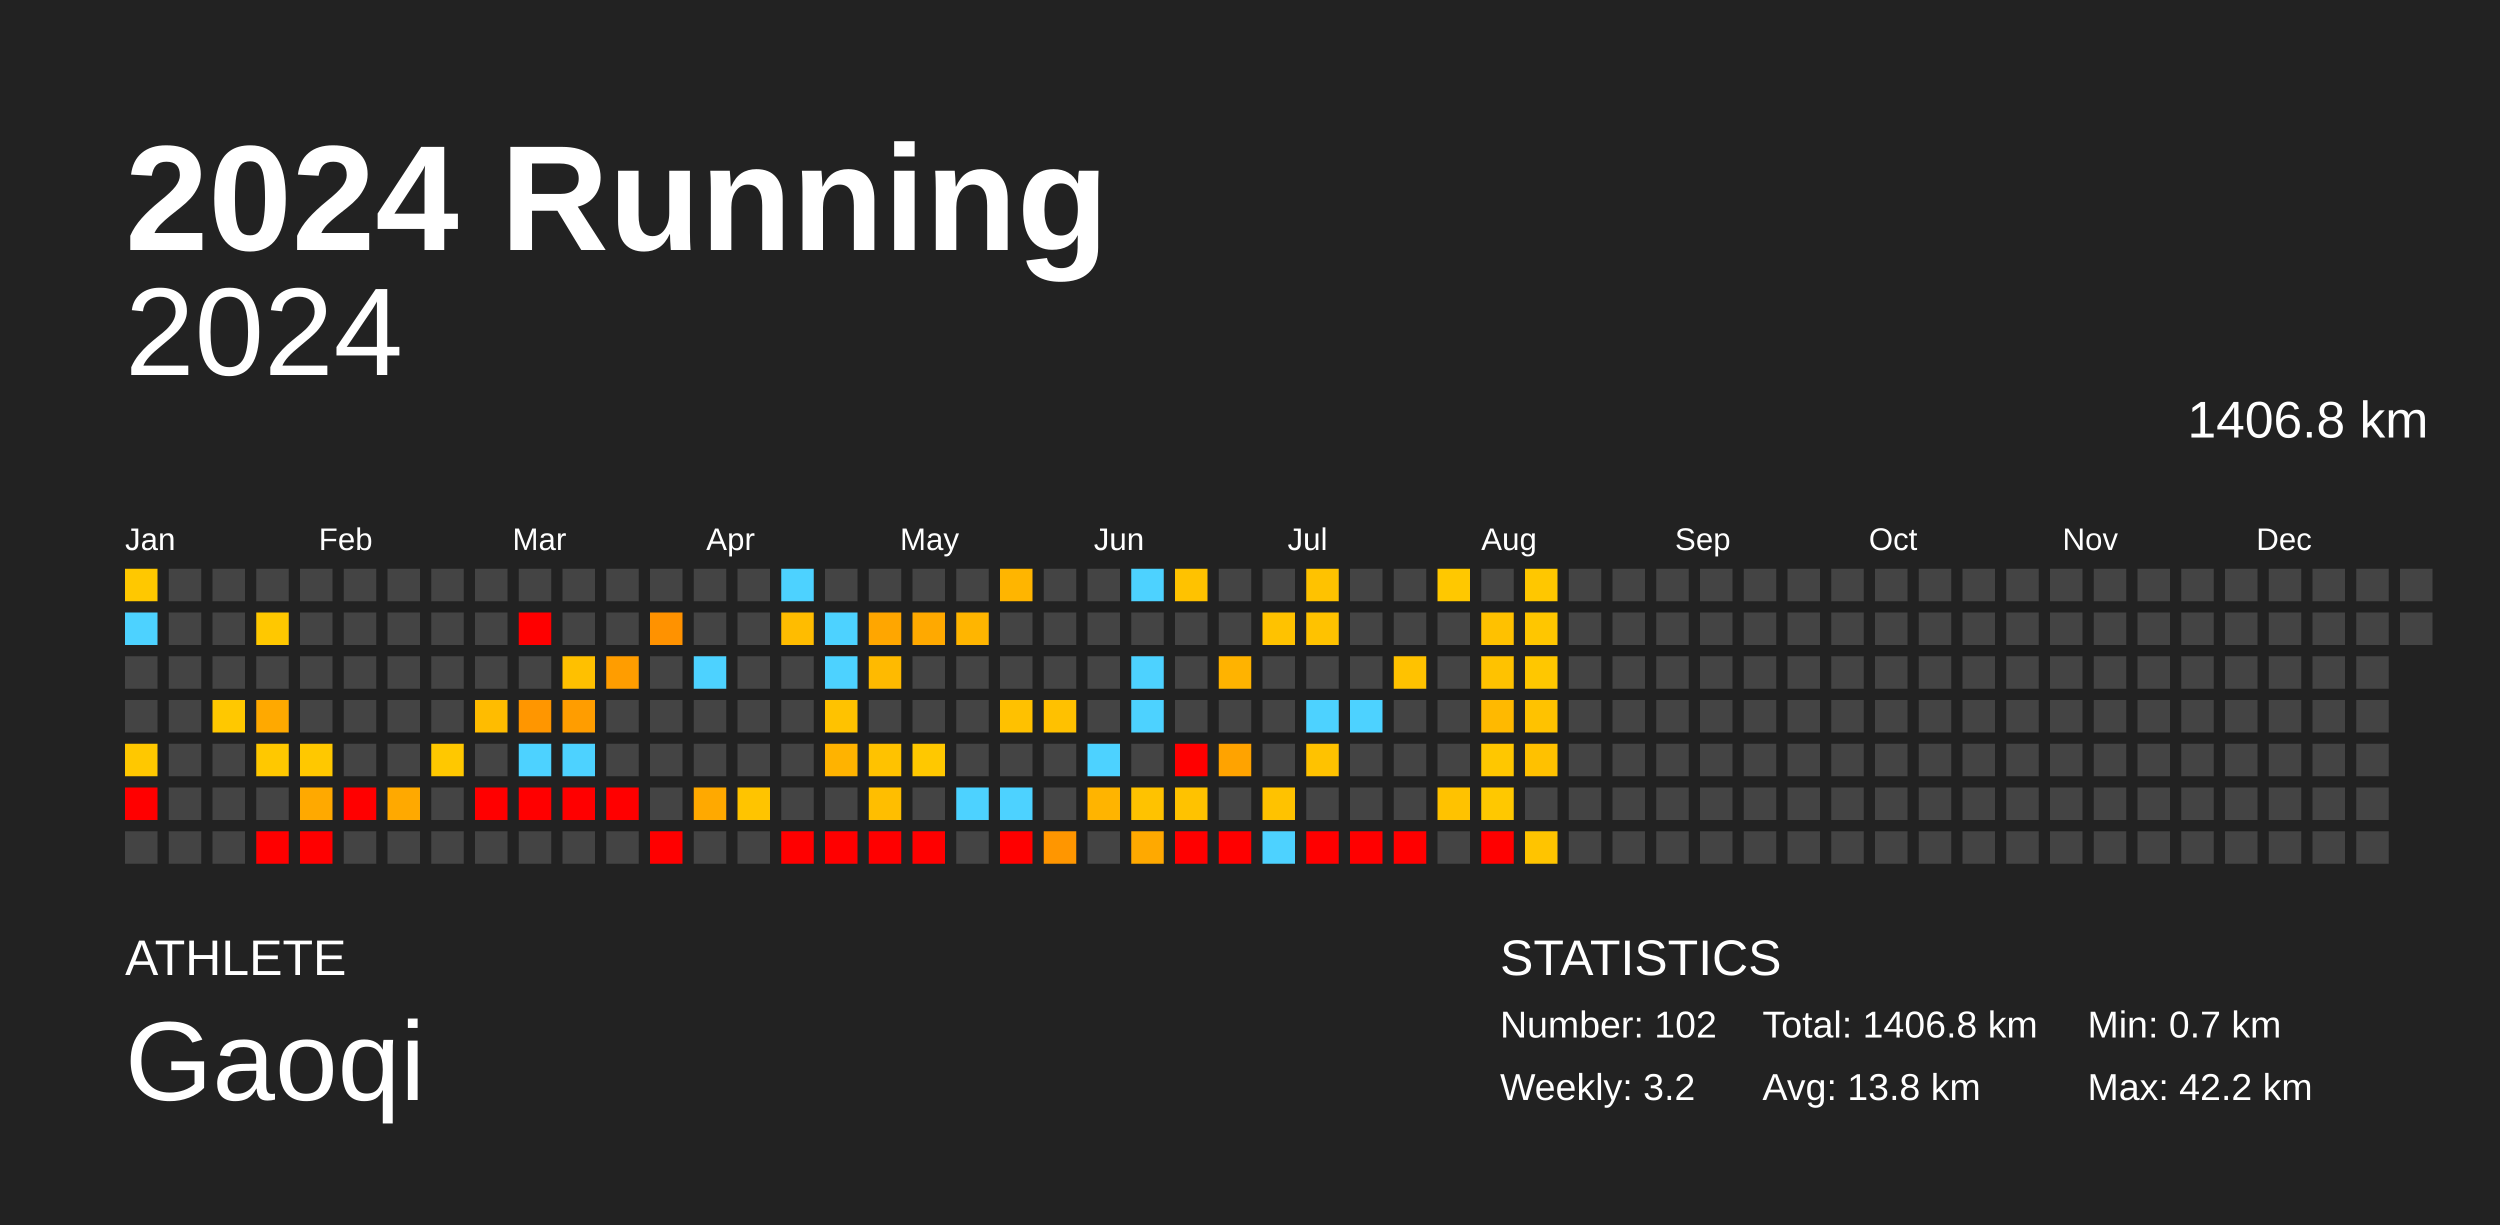
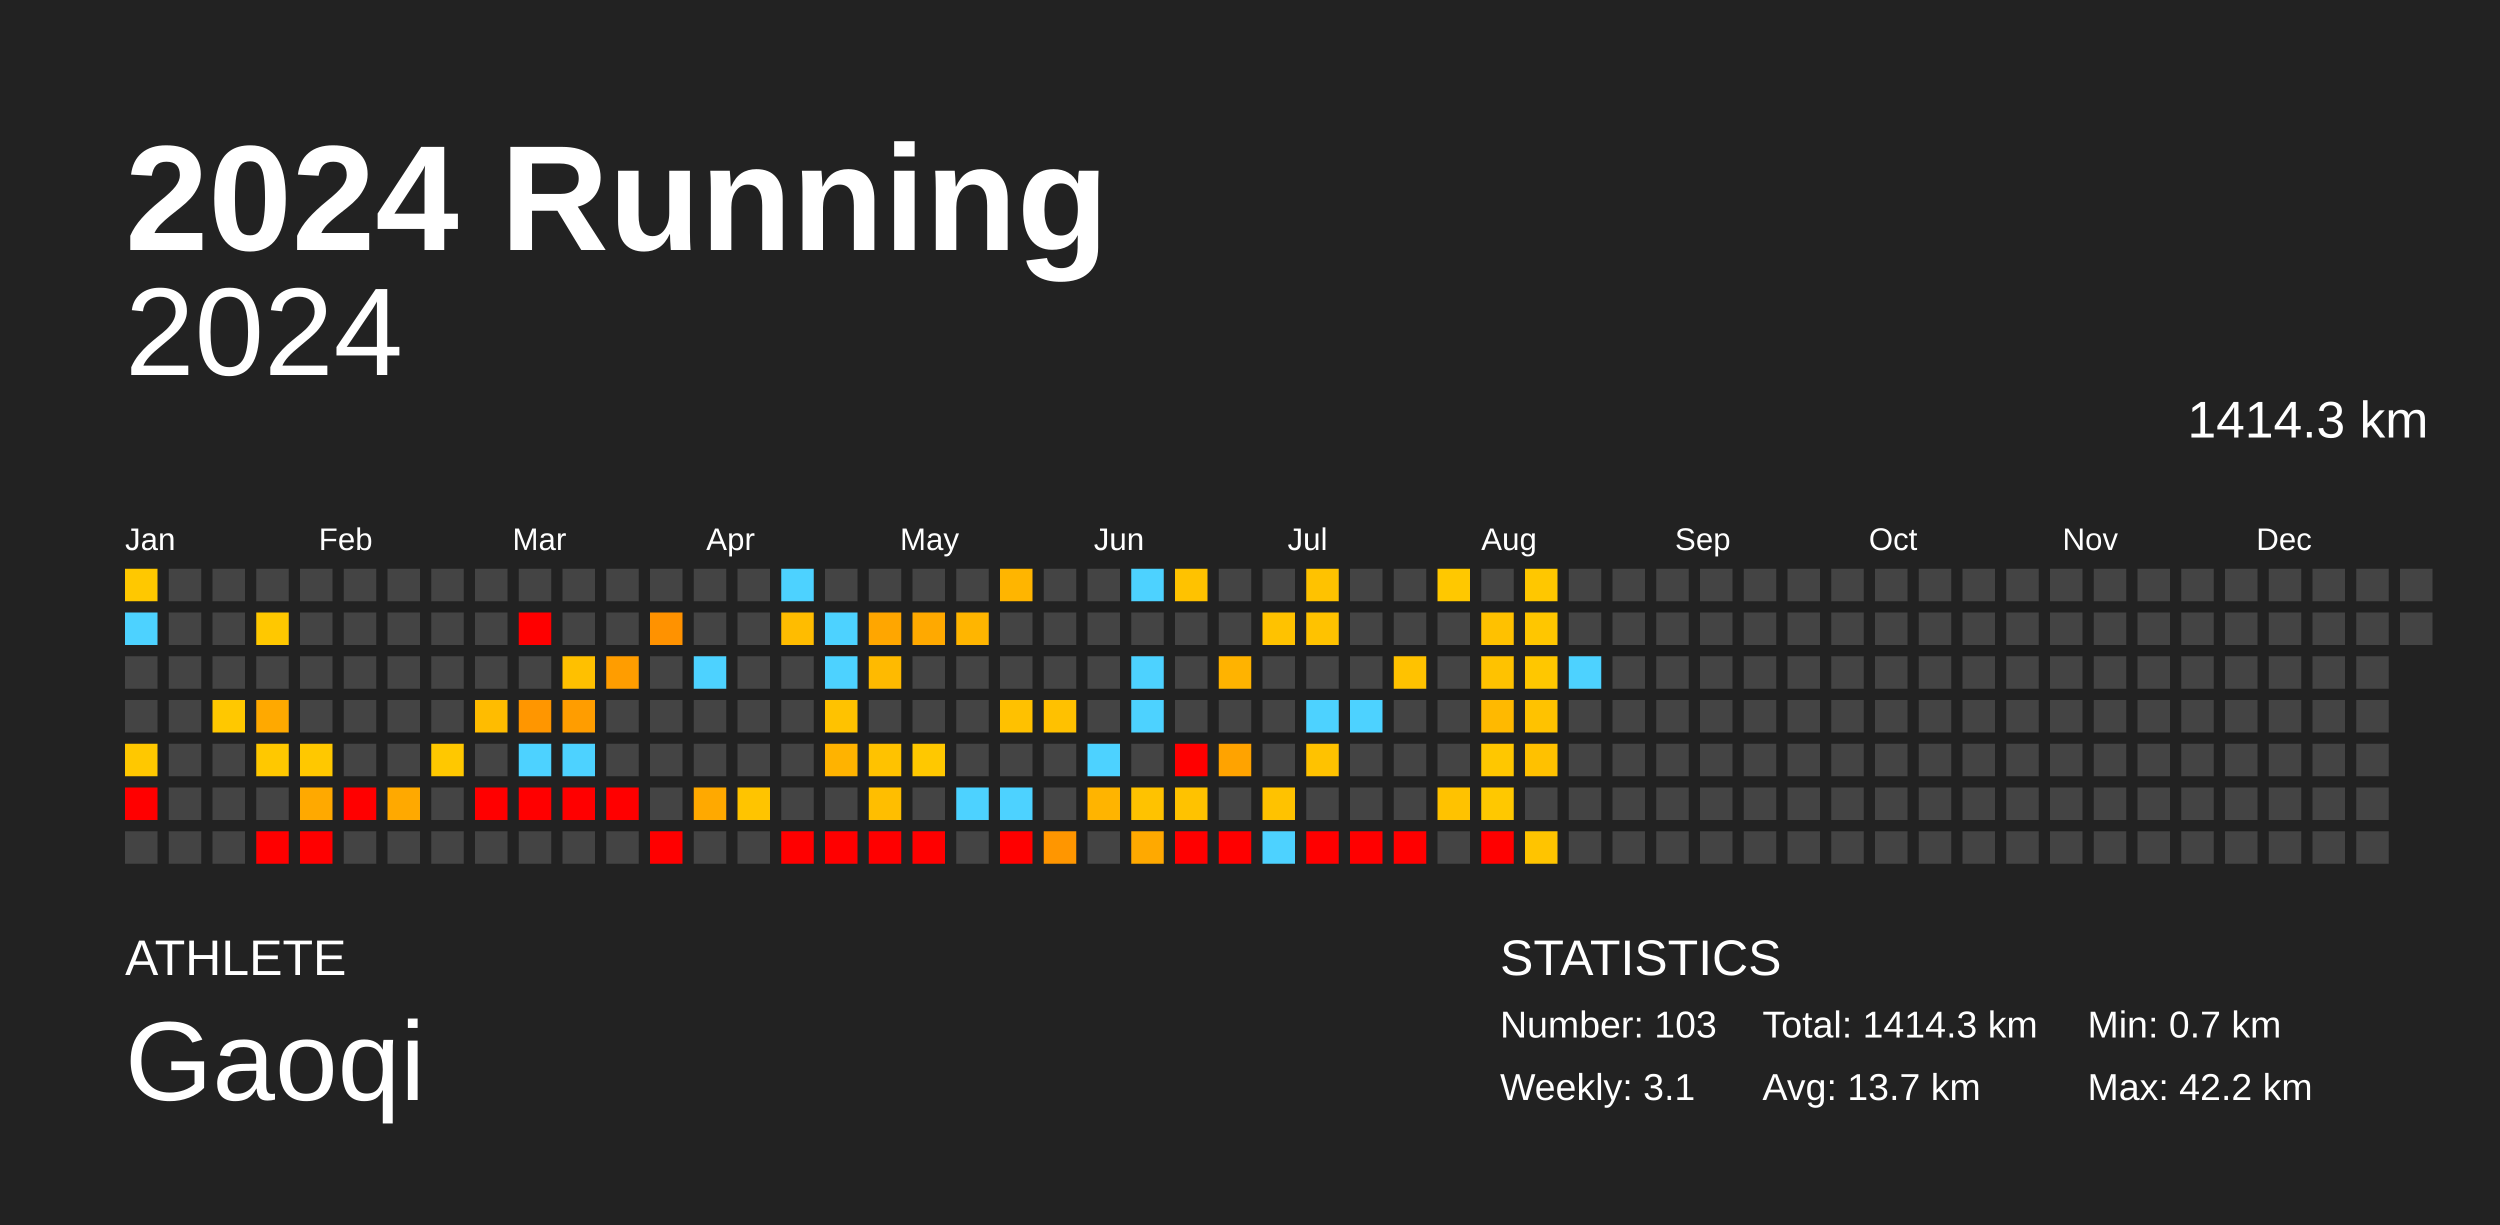
<svg xmlns="http://www.w3.org/2000/svg" baseProfile="full" height="98mm" version="1.1" viewBox="0,0,200,98" width="200mm">
  <defs />
  <rect fill="#222222" height="98" width="200" x="0" y="0" />
  <text fill="#FFFFFF" style="font-size:12px; font-family:Arial; font-weight:bold;" x="10" y="20">2024 Running</text>
  <text fill="#FFFFFF" style="font-size:4px; font-family:Arial" x="10" y="78">ATHLETE</text>
  <text fill="#FFFFFF" style="font-size:9px; font-family:Arial" x="10" y="88">Gaoqi</text>
  <text fill="#FFFFFF" style="font-size:4px; font-family:Arial" x="120" y="78">STATISTICS</text>
-   <text fill="#FFFFFF" style="font-size:3px; font-family:Arial" x="120" y="83">Number: 102</text>
-   <text fill="#FFFFFF" style="font-size:3px; font-family:Arial" x="120" y="88">Weekly: 3.2</text>
-   <text fill="#FFFFFF" style="font-size:3px; font-family:Arial" x="141" y="83">Total: 1406.8 km</text>
-   <text fill="#FFFFFF" style="font-size:3px; font-family:Arial" x="141" y="88">Avg: 13.8 km</text>
+   <text fill="#FFFFFF" style="font-size:3px; font-family:Arial" x="120" y="83">Number: 103</text>
+   <text fill="#FFFFFF" style="font-size:3px; font-family:Arial" x="120" y="88">Weekly: 3.1</text>
+   <text fill="#FFFFFF" style="font-size:3px; font-family:Arial" x="141" y="83">Total: 1414.3 km</text>
+   <text fill="#FFFFFF" style="font-size:3px; font-family:Arial" x="141" y="88">Avg: 13.7 km</text>
  <text fill="#FFFFFF" style="font-size:3px; font-family:Arial" x="167" y="83">Min: 0.7 km</text>
  <text fill="#FFFFFF" style="font-size:3px; font-family:Arial" x="167" y="88">Max: 42.2 km</text>
  <text alignment-baseline="hanging" fill="#FFFFFF" style="font-size:10.0px; font-family:Arial;" x="10" y="30">2024</text>
-   <text alignment-baseline="hanging" fill="#FFFFFF" style="font-size:4.125px; font-family:Arial;" x="175" y="35">1406.8 km</text>
+   <text alignment-baseline="hanging" fill="#FFFFFF" style="font-size:4.125px; font-family:Arial;" x="175" y="35">1414.3 km</text>
  <text fill="#FFFFFF" style="font-size:2.5px; font-family:Arial" x="10.0" y="44">Jan</text>
  <text fill="#FFFFFF" style="font-size:2.5px; font-family:Arial" x="25.5" y="44">Feb</text>
  <text fill="#FFFFFF" style="font-size:2.5px; font-family:Arial" x="41.0" y="44">Mar</text>
  <text fill="#FFFFFF" style="font-size:2.5px; font-family:Arial" x="56.5" y="44">Apr</text>
  <text fill="#FFFFFF" style="font-size:2.5px; font-family:Arial" x="72.0" y="44">May</text>
  <text fill="#FFFFFF" style="font-size:2.5px; font-family:Arial" x="87.5" y="44">Jun</text>
  <text fill="#FFFFFF" style="font-size:2.5px; font-family:Arial" x="103.0" y="44">Jul</text>
  <text fill="#FFFFFF" style="font-size:2.5px; font-family:Arial" x="118.5" y="44">Aug</text>
  <text fill="#FFFFFF" style="font-size:2.5px; font-family:Arial" x="134.0" y="44">Sep</text>
  <text fill="#FFFFFF" style="font-size:2.5px; font-family:Arial" x="149.5" y="44">Oct</text>
  <text fill="#FFFFFF" style="font-size:2.5px; font-family:Arial" x="165.0" y="44">Nov</text>
  <text fill="#FFFFFF" style="font-size:2.5px; font-family:Arial" x="180.5" y="44">Dec</text>
  <rect fill="#ffc800" height="2.6" width="2.6" x="10.0" y="45.5" />
  <rect fill="#4dd2ff" height="2.6" width="2.6" x="10.0" y="49.0" />
  <rect fill="#444444" height="2.6" width="2.6" x="10.0" y="52.5" />
  <rect fill="#444444" height="2.6" width="2.6" x="10.0" y="56.0" />
  <rect fill="#ffc800" height="2.6" width="2.6" x="10.0" y="59.5" />
  <rect fill="red" height="2.6" width="2.6" x="10.0" y="63.0" />
  <rect fill="#444444" height="2.6" width="2.6" x="10.0" y="66.5" />
  <rect fill="#444444" height="2.6" width="2.6" x="13.5" y="45.5" />
  <rect fill="#444444" height="2.6" width="2.6" x="13.5" y="49.0" />
  <rect fill="#444444" height="2.6" width="2.6" x="13.5" y="52.5" />
  <rect fill="#444444" height="2.6" width="2.6" x="13.5" y="56.0" />
  <rect fill="#444444" height="2.6" width="2.6" x="13.5" y="59.5" />
  <rect fill="#444444" height="2.6" width="2.6" x="13.5" y="63.0" />
  <rect fill="#444444" height="2.6" width="2.6" x="13.5" y="66.5" />
  <rect fill="#444444" height="2.6" width="2.6" x="17.0" y="45.5" />
  <rect fill="#444444" height="2.6" width="2.6" x="17.0" y="49.0" />
  <rect fill="#444444" height="2.6" width="2.6" x="17.0" y="52.5" />
  <rect fill="#ffc800" height="2.6" width="2.6" x="17.0" y="56.0" />
  <rect fill="#444444" height="2.6" width="2.6" x="17.0" y="59.5" />
  <rect fill="#444444" height="2.6" width="2.6" x="17.0" y="63.0" />
  <rect fill="#444444" height="2.6" width="2.6" x="17.0" y="66.5" />
  <rect fill="#444444" height="2.6" width="2.6" x="20.5" y="45.5" />
  <rect fill="#ffc800" height="2.6" width="2.6" x="20.5" y="49.0" />
  <rect fill="#444444" height="2.6" width="2.6" x="20.5" y="52.5" />
  <rect fill="#ffa900" height="2.6" width="2.6" x="20.5" y="56.0" />
  <rect fill="#ffc800" height="2.6" width="2.6" x="20.5" y="59.5" />
  <rect fill="#444444" height="2.6" width="2.6" x="20.5" y="63.0" />
  <rect fill="red" height="2.6" width="2.6" x="20.5" y="66.5" />
  <rect fill="#444444" height="2.6" width="2.6" x="24.0" y="45.5" />
  <rect fill="#444444" height="2.6" width="2.6" x="24.0" y="49.0" />
  <rect fill="#444444" height="2.6" width="2.6" x="24.0" y="52.5" />
  <rect fill="#444444" height="2.6" width="2.6" x="24.0" y="56.0" />
  <rect fill="#ffc800" height="2.6" width="2.6" x="24.0" y="59.5" />
  <rect fill="#ffa900" height="2.6" width="2.6" x="24.0" y="63.0" />
  <rect fill="red" height="2.6" width="2.6" x="24.0" y="66.5" />
  <rect fill="#444444" height="2.6" width="2.6" x="27.5" y="45.5" />
  <rect fill="#444444" height="2.6" width="2.6" x="27.5" y="49.0" />
  <rect fill="#444444" height="2.6" width="2.6" x="27.5" y="52.5" />
  <rect fill="#444444" height="2.6" width="2.6" x="27.5" y="56.0" />
  <rect fill="#444444" height="2.6" width="2.6" x="27.5" y="59.5" />
  <rect fill="red" height="2.6" width="2.6" x="27.5" y="63.0" />
  <rect fill="#444444" height="2.6" width="2.6" x="27.5" y="66.5" />
  <rect fill="#444444" height="2.6" width="2.6" x="31.0" y="45.5" />
  <rect fill="#444444" height="2.6" width="2.6" x="31.0" y="49.0" />
  <rect fill="#444444" height="2.6" width="2.6" x="31.0" y="52.5" />
  <rect fill="#444444" height="2.6" width="2.6" x="31.0" y="56.0" />
  <rect fill="#444444" height="2.6" width="2.6" x="31.0" y="59.5" />
  <rect fill="#ffa900" height="2.6" width="2.6" x="31.0" y="63.0" />
  <rect fill="#444444" height="2.6" width="2.6" x="31.0" y="66.5" />
  <rect fill="#444444" height="2.6" width="2.6" x="34.5" y="45.5" />
  <rect fill="#444444" height="2.6" width="2.6" x="34.5" y="49.0" />
  <rect fill="#444444" height="2.6" width="2.6" x="34.5" y="52.5" />
  <rect fill="#444444" height="2.6" width="2.6" x="34.5" y="56.0" />
  <rect fill="#ffc800" height="2.6" width="2.6" x="34.5" y="59.5" />
  <rect fill="#444444" height="2.6" width="2.6" x="34.5" y="63.0" />
  <rect fill="#444444" height="2.6" width="2.6" x="34.5" y="66.5" />
  <rect fill="#444444" height="2.6" width="2.6" x="38.0" y="45.5" />
  <rect fill="#444444" height="2.6" width="2.6" x="38.0" y="49.0" />
  <rect fill="#444444" height="2.6" width="2.6" x="38.0" y="52.5" />
  <rect fill="#ffbc00" height="2.6" width="2.6" x="38.0" y="56.0" />
  <rect fill="#444444" height="2.6" width="2.6" x="38.0" y="59.5" />
  <rect fill="red" height="2.6" width="2.6" x="38.0" y="63.0" />
  <rect fill="#444444" height="2.6" width="2.6" x="38.0" y="66.5" />
  <rect fill="#444444" height="2.6" width="2.6" x="41.5" y="45.5" />
  <rect fill="red" height="2.6" width="2.6" x="41.5" y="49.0" />
  <rect fill="#444444" height="2.6" width="2.6" x="41.5" y="52.5" />
  <rect fill="#ff9600" height="2.6" width="2.6" x="41.5" y="56.0" />
  <rect fill="#4dd2ff" height="2.6" width="2.6" x="41.5" y="59.5" />
  <rect fill="red" height="2.6" width="2.6" x="41.5" y="63.0" />
  <rect fill="#444444" height="2.6" width="2.6" x="41.5" y="66.5" />
  <rect fill="#444444" height="2.6" width="2.6" x="45.0" y="45.5" />
  <rect fill="#444444" height="2.6" width="2.6" x="45.0" y="49.0" />
  <rect fill="#ffc000" height="2.6" width="2.6" x="45.0" y="52.5" />
  <rect fill="#ff9d00" height="2.6" width="2.6" x="45.0" y="56.0" />
  <rect fill="#4dd2ff" height="2.6" width="2.6" x="45.0" y="59.5" />
  <rect fill="red" height="2.6" width="2.6" x="45.0" y="63.0" />
  <rect fill="#444444" height="2.6" width="2.6" x="45.0" y="66.5" />
  <rect fill="#444444" height="2.6" width="2.6" x="48.5" y="45.5" />
  <rect fill="#444444" height="2.6" width="2.6" x="48.5" y="49.0" />
  <rect fill="#ff9d00" height="2.6" width="2.6" x="48.5" y="52.5" />
  <rect fill="#444444" height="2.6" width="2.6" x="48.5" y="56.0" />
  <rect fill="#444444" height="2.6" width="2.6" x="48.5" y="59.5" />
  <rect fill="red" height="2.6" width="2.6" x="48.5" y="63.0" />
  <rect fill="#444444" height="2.6" width="2.6" x="48.5" y="66.5" />
  <rect fill="#444444" height="2.6" width="2.6" x="52.0" y="45.5" />
  <rect fill="#ff9200" height="2.6" width="2.6" x="52.0" y="49.0" />
  <rect fill="#444444" height="2.6" width="2.6" x="52.0" y="52.5" />
  <rect fill="#444444" height="2.6" width="2.6" x="52.0" y="56.0" />
  <rect fill="#444444" height="2.6" width="2.6" x="52.0" y="59.5" />
  <rect fill="#444444" height="2.6" width="2.6" x="52.0" y="63.0" />
  <rect fill="red" height="2.6" width="2.6" x="52.0" y="66.5" />
  <rect fill="#444444" height="2.6" width="2.6" x="55.5" y="45.5" />
  <rect fill="#444444" height="2.6" width="2.6" x="55.5" y="49.0" />
  <rect fill="#4dd2ff" height="2.6" width="2.6" x="55.5" y="52.5" />
  <rect fill="#444444" height="2.6" width="2.6" x="55.5" y="56.0" />
  <rect fill="#444444" height="2.6" width="2.6" x="55.5" y="59.5" />
  <rect fill="#ffa900" height="2.6" width="2.6" x="55.5" y="63.0" />
  <rect fill="#444444" height="2.6" width="2.6" x="55.5" y="66.5" />
  <rect fill="#444444" height="2.6" width="2.6" x="59.0" y="45.5" />
  <rect fill="#444444" height="2.6" width="2.6" x="59.0" y="49.0" />
  <rect fill="#444444" height="2.6" width="2.6" x="59.0" y="52.5" />
  <rect fill="#444444" height="2.6" width="2.6" x="59.0" y="56.0" />
  <rect fill="#444444" height="2.6" width="2.6" x="59.0" y="59.5" />
  <rect fill="#ffc400" height="2.6" width="2.6" x="59.0" y="63.0" />
  <rect fill="#444444" height="2.6" width="2.6" x="59.0" y="66.5" />
  <rect fill="#4dd2ff" height="2.6" width="2.6" x="62.5" y="45.5" />
  <rect fill="#ffbc00" height="2.6" width="2.6" x="62.5" y="49.0" />
  <rect fill="#444444" height="2.6" width="2.6" x="62.5" y="52.5" />
  <rect fill="#444444" height="2.6" width="2.6" x="62.5" y="56.0" />
  <rect fill="#444444" height="2.6" width="2.6" x="62.5" y="59.5" />
  <rect fill="#444444" height="2.6" width="2.6" x="62.5" y="63.0" />
  <rect fill="red" height="2.6" width="2.6" x="62.5" y="66.5" />
  <rect fill="#444444" height="2.6" width="2.6" x="66.0" y="45.5" />
  <rect fill="#4dd2ff" height="2.6" width="2.6" x="66.0" y="49.0" />
  <rect fill="#4dd2ff" height="2.6" width="2.6" x="66.0" y="52.5" />
  <rect fill="#ffc200" height="2.6" width="2.6" x="66.0" y="56.0" />
  <rect fill="#ffb300" height="2.6" width="2.6" x="66.0" y="59.5" />
  <rect fill="#444444" height="2.6" width="2.6" x="66.0" y="63.0" />
  <rect fill="red" height="2.6" width="2.6" x="66.0" y="66.5" />
  <rect fill="#444444" height="2.6" width="2.6" x="69.5" y="45.5" />
  <rect fill="#ffa600" height="2.6" width="2.6" x="69.5" y="49.0" />
  <rect fill="#ffba00" height="2.6" width="2.6" x="69.5" y="52.5" />
  <rect fill="#444444" height="2.6" width="2.6" x="69.5" y="56.0" />
  <rect fill="#ffc200" height="2.6" width="2.6" x="69.5" y="59.5" />
  <rect fill="#ffbe00" height="2.6" width="2.6" x="69.5" y="63.0" />
  <rect fill="red" height="2.6" width="2.6" x="69.5" y="66.5" />
  <rect fill="#444444" height="2.6" width="2.6" x="73.0" y="45.5" />
  <rect fill="#ffa900" height="2.6" width="2.6" x="73.0" y="49.0" />
  <rect fill="#444444" height="2.6" width="2.6" x="73.0" y="52.5" />
  <rect fill="#444444" height="2.6" width="2.6" x="73.0" y="56.0" />
  <rect fill="#ffc800" height="2.6" width="2.6" x="73.0" y="59.5" />
  <rect fill="#444444" height="2.6" width="2.6" x="73.0" y="63.0" />
  <rect fill="red" height="2.6" width="2.6" x="73.0" y="66.5" />
  <rect fill="#444444" height="2.6" width="2.6" x="76.5" y="45.5" />
  <rect fill="#ffb500" height="2.6" width="2.6" x="76.5" y="49.0" />
  <rect fill="#444444" height="2.6" width="2.6" x="76.5" y="52.5" />
  <rect fill="#444444" height="2.6" width="2.6" x="76.5" y="56.0" />
  <rect fill="#444444" height="2.6" width="2.6" x="76.5" y="59.5" />
  <rect fill="#4dd2ff" height="2.6" width="2.6" x="76.5" y="63.0" />
  <rect fill="#444444" height="2.6" width="2.6" x="76.5" y="66.5" />
  <rect fill="#ffb500" height="2.6" width="2.6" x="80.0" y="45.5" />
  <rect fill="#444444" height="2.6" width="2.6" x="80.0" y="49.0" />
  <rect fill="#444444" height="2.6" width="2.6" x="80.0" y="52.5" />
  <rect fill="#ffc100" height="2.6" width="2.6" x="80.0" y="56.0" />
  <rect fill="#444444" height="2.6" width="2.6" x="80.0" y="59.5" />
  <rect fill="#4dd2ff" height="2.6" width="2.6" x="80.0" y="63.0" />
  <rect fill="red" height="2.6" width="2.6" x="80.0" y="66.5" />
  <rect fill="#444444" height="2.6" width="2.6" x="83.5" y="45.5" />
  <rect fill="#444444" height="2.6" width="2.6" x="83.5" y="49.0" />
  <rect fill="#444444" height="2.6" width="2.6" x="83.5" y="52.5" />
  <rect fill="#ffc100" height="2.6" width="2.6" x="83.5" y="56.0" />
  <rect fill="#444444" height="2.6" width="2.6" x="83.5" y="59.5" />
  <rect fill="#444444" height="2.6" width="2.6" x="83.5" y="63.0" />
  <rect fill="#ff9600" height="2.6" width="2.6" x="83.5" y="66.5" />
  <rect fill="#444444" height="2.6" width="2.6" x="87.0" y="45.5" />
  <rect fill="#444444" height="2.6" width="2.6" x="87.0" y="49.0" />
  <rect fill="#444444" height="2.6" width="2.6" x="87.0" y="52.5" />
  <rect fill="#444444" height="2.6" width="2.6" x="87.0" y="56.0" />
  <rect fill="#4dd2ff" height="2.6" width="2.6" x="87.0" y="59.5" />
  <rect fill="#ffb400" height="2.6" width="2.6" x="87.0" y="63.0" />
  <rect fill="#444444" height="2.6" width="2.6" x="87.0" y="66.5" />
  <rect fill="#4dd2ff" height="2.6" width="2.6" x="90.5" y="45.5" />
  <rect fill="#444444" height="2.6" width="2.6" x="90.5" y="49.0" />
  <rect fill="#4dd2ff" height="2.6" width="2.6" x="90.5" y="52.5" />
  <rect fill="#4dd2ff" height="2.6" width="2.6" x="90.5" y="56.0" />
  <rect fill="#444444" height="2.6" width="2.6" x="90.5" y="59.5" />
  <rect fill="#ffc200" height="2.6" width="2.6" x="90.5" y="63.0" />
  <rect fill="#ffa900" height="2.6" width="2.6" x="90.5" y="66.5" />
  <rect fill="#ffc200" height="2.6" width="2.6" x="94.0" y="45.5" />
  <rect fill="#444444" height="2.6" width="2.6" x="94.0" y="49.0" />
  <rect fill="#444444" height="2.6" width="2.6" x="94.0" y="52.5" />
  <rect fill="#444444" height="2.6" width="2.6" x="94.0" y="56.0" />
  <rect fill="red" height="2.6" width="2.6" x="94.0" y="59.5" />
  <rect fill="#ffc200" height="2.6" width="2.6" x="94.0" y="63.0" />
  <rect fill="red" height="2.6" width="2.6" x="94.0" y="66.5" />
  <rect fill="#444444" height="2.6" width="2.6" x="97.5" y="45.5" />
  <rect fill="#444444" height="2.6" width="2.6" x="97.5" y="49.0" />
  <rect fill="#ffb300" height="2.6" width="2.6" x="97.5" y="52.5" />
  <rect fill="#444444" height="2.6" width="2.6" x="97.5" y="56.0" />
  <rect fill="#ffa300" height="2.6" width="2.6" x="97.5" y="59.5" />
  <rect fill="#444444" height="2.6" width="2.6" x="97.5" y="63.0" />
  <rect fill="red" height="2.6" width="2.6" x="97.5" y="66.5" />
  <rect fill="#444444" height="2.6" width="2.6" x="101.0" y="45.5" />
  <rect fill="#ffc200" height="2.6" width="2.6" x="101.0" y="49.0" />
  <rect fill="#444444" height="2.6" width="2.6" x="101.0" y="52.5" />
  <rect fill="#444444" height="2.6" width="2.6" x="101.0" y="56.0" />
  <rect fill="#444444" height="2.6" width="2.6" x="101.0" y="59.5" />
  <rect fill="#ffc200" height="2.6" width="2.6" x="101.0" y="63.0" />
  <rect fill="#4dd2ff" height="2.6" width="2.6" x="101.0" y="66.5" />
  <rect fill="#ffc200" height="2.6" width="2.6" x="104.5" y="45.5" />
  <rect fill="#ffc200" height="2.6" width="2.6" x="104.5" y="49.0" />
  <rect fill="#444444" height="2.6" width="2.6" x="104.5" y="52.5" />
  <rect fill="#4dd2ff" height="2.6" width="2.6" x="104.5" y="56.0" />
  <rect fill="#ffc200" height="2.6" width="2.6" x="104.5" y="59.5" />
  <rect fill="#444444" height="2.6" width="2.6" x="104.5" y="63.0" />
  <rect fill="red" height="2.6" width="2.6" x="104.5" y="66.5" />
  <rect fill="#444444" height="2.6" width="2.6" x="108.0" y="45.5" />
  <rect fill="#444444" height="2.6" width="2.6" x="108.0" y="49.0" />
  <rect fill="#444444" height="2.6" width="2.6" x="108.0" y="52.5" />
  <rect fill="#4dd2ff" height="2.6" width="2.6" x="108.0" y="56.0" />
  <rect fill="#444444" height="2.6" width="2.6" x="108.0" y="59.5" />
  <rect fill="#444444" height="2.6" width="2.6" x="108.0" y="63.0" />
  <rect fill="red" height="2.6" width="2.6" x="108.0" y="66.5" />
  <rect fill="#444444" height="2.6" width="2.6" x="111.5" y="45.5" />
  <rect fill="#444444" height="2.6" width="2.6" x="111.5" y="49.0" />
  <rect fill="#ffc200" height="2.6" width="2.6" x="111.5" y="52.5" />
  <rect fill="#444444" height="2.6" width="2.6" x="111.5" y="56.0" />
  <rect fill="#444444" height="2.6" width="2.6" x="111.5" y="59.5" />
  <rect fill="#444444" height="2.6" width="2.6" x="111.5" y="63.0" />
  <rect fill="red" height="2.6" width="2.6" x="111.5" y="66.5" />
  <rect fill="#ffc800" height="2.6" width="2.6" x="115.0" y="45.5" />
  <rect fill="#444444" height="2.6" width="2.6" x="115.0" y="49.0" />
  <rect fill="#444444" height="2.6" width="2.6" x="115.0" y="52.5" />
  <rect fill="#444444" height="2.6" width="2.6" x="115.0" y="56.0" />
  <rect fill="#444444" height="2.6" width="2.6" x="115.0" y="59.5" />
  <rect fill="#ffc200" height="2.6" width="2.6" x="115.0" y="63.0" />
  <rect fill="#444444" height="2.6" width="2.6" x="115.0" y="66.5" />
  <rect fill="#444444" height="2.6" width="2.6" x="118.5" y="45.5" />
  <rect fill="#ffc100" height="2.6" width="2.6" x="118.5" y="49.0" />
  <rect fill="#ffc200" height="2.6" width="2.6" x="118.5" y="52.5" />
  <rect fill="#ffb900" height="2.6" width="2.6" x="118.5" y="56.0" />
  <rect fill="#ffc700" height="2.6" width="2.6" x="118.5" y="59.5" />
  <rect fill="#ffc800" height="2.6" width="2.6" x="118.5" y="63.0" />
  <rect fill="red" height="2.6" width="2.6" x="118.5" y="66.5" />
  <rect fill="#ffc700" height="2.6" width="2.6" x="122.0" y="45.5" />
  <rect fill="#ffc600" height="2.6" width="2.6" x="122.0" y="49.0" />
  <rect fill="#ffc700" height="2.6" width="2.6" x="122.0" y="52.5" />
  <rect fill="#ffc200" height="2.6" width="2.6" x="122.0" y="56.0" />
  <rect fill="#ffc100" height="2.6" width="2.6" x="122.0" y="59.5" />
  <rect fill="#444444" height="2.6" width="2.6" x="122.0" y="63.0" />
  <rect fill="#ffc400" height="2.6" width="2.6" x="122.0" y="66.5" />
  <rect fill="#444444" height="2.6" width="2.6" x="125.5" y="45.5" />
  <rect fill="#444444" height="2.6" width="2.6" x="125.5" y="49.0" />
-   <rect fill="#444444" height="2.6" width="2.6" x="125.5" y="52.5" />
+   <rect fill="#4dd2ff" height="2.6" width="2.6" x="125.5" y="52.5" />
  <rect fill="#444444" height="2.6" width="2.6" x="125.5" y="56.0" />
  <rect fill="#444444" height="2.6" width="2.6" x="125.5" y="59.5" />
  <rect fill="#444444" height="2.6" width="2.6" x="125.5" y="63.0" />
  <rect fill="#444444" height="2.6" width="2.6" x="125.5" y="66.5" />
  <rect fill="#444444" height="2.6" width="2.6" x="129.0" y="45.5" />
  <rect fill="#444444" height="2.6" width="2.6" x="129.0" y="49.0" />
  <rect fill="#444444" height="2.6" width="2.6" x="129.0" y="52.5" />
  <rect fill="#444444" height="2.6" width="2.6" x="129.0" y="56.0" />
  <rect fill="#444444" height="2.6" width="2.6" x="129.0" y="59.5" />
  <rect fill="#444444" height="2.6" width="2.6" x="129.0" y="63.0" />
  <rect fill="#444444" height="2.6" width="2.6" x="129.0" y="66.5" />
  <rect fill="#444444" height="2.6" width="2.6" x="132.5" y="45.5" />
  <rect fill="#444444" height="2.6" width="2.6" x="132.5" y="49.0" />
  <rect fill="#444444" height="2.6" width="2.6" x="132.5" y="52.5" />
  <rect fill="#444444" height="2.6" width="2.6" x="132.5" y="56.0" />
  <rect fill="#444444" height="2.6" width="2.6" x="132.5" y="59.5" />
  <rect fill="#444444" height="2.6" width="2.6" x="132.5" y="63.0" />
  <rect fill="#444444" height="2.6" width="2.6" x="132.5" y="66.5" />
  <rect fill="#444444" height="2.6" width="2.6" x="136.0" y="45.5" />
  <rect fill="#444444" height="2.6" width="2.6" x="136.0" y="49.0" />
  <rect fill="#444444" height="2.6" width="2.6" x="136.0" y="52.5" />
  <rect fill="#444444" height="2.6" width="2.6" x="136.0" y="56.0" />
  <rect fill="#444444" height="2.6" width="2.6" x="136.0" y="59.5" />
  <rect fill="#444444" height="2.6" width="2.6" x="136.0" y="63.0" />
  <rect fill="#444444" height="2.6" width="2.6" x="136.0" y="66.5" />
  <rect fill="#444444" height="2.6" width="2.6" x="139.5" y="45.5" />
  <rect fill="#444444" height="2.6" width="2.6" x="139.5" y="49.0" />
  <rect fill="#444444" height="2.6" width="2.6" x="139.5" y="52.5" />
  <rect fill="#444444" height="2.6" width="2.6" x="139.5" y="56.0" />
  <rect fill="#444444" height="2.6" width="2.6" x="139.5" y="59.5" />
  <rect fill="#444444" height="2.6" width="2.6" x="139.5" y="63.0" />
  <rect fill="#444444" height="2.6" width="2.6" x="139.5" y="66.5" />
  <rect fill="#444444" height="2.6" width="2.6" x="143.0" y="45.5" />
  <rect fill="#444444" height="2.6" width="2.6" x="143.0" y="49.0" />
  <rect fill="#444444" height="2.6" width="2.6" x="143.0" y="52.5" />
  <rect fill="#444444" height="2.6" width="2.6" x="143.0" y="56.0" />
  <rect fill="#444444" height="2.6" width="2.6" x="143.0" y="59.5" />
  <rect fill="#444444" height="2.6" width="2.6" x="143.0" y="63.0" />
  <rect fill="#444444" height="2.6" width="2.6" x="143.0" y="66.5" />
  <rect fill="#444444" height="2.6" width="2.6" x="146.5" y="45.5" />
  <rect fill="#444444" height="2.6" width="2.6" x="146.5" y="49.0" />
  <rect fill="#444444" height="2.6" width="2.6" x="146.5" y="52.5" />
  <rect fill="#444444" height="2.6" width="2.6" x="146.5" y="56.0" />
  <rect fill="#444444" height="2.6" width="2.6" x="146.5" y="59.5" />
  <rect fill="#444444" height="2.6" width="2.6" x="146.5" y="63.0" />
  <rect fill="#444444" height="2.6" width="2.6" x="146.5" y="66.5" />
  <rect fill="#444444" height="2.6" width="2.6" x="150.0" y="45.5" />
  <rect fill="#444444" height="2.6" width="2.6" x="150.0" y="49.0" />
  <rect fill="#444444" height="2.6" width="2.6" x="150.0" y="52.5" />
  <rect fill="#444444" height="2.6" width="2.6" x="150.0" y="56.0" />
  <rect fill="#444444" height="2.6" width="2.6" x="150.0" y="59.5" />
  <rect fill="#444444" height="2.6" width="2.6" x="150.0" y="63.0" />
  <rect fill="#444444" height="2.6" width="2.6" x="150.0" y="66.5" />
  <rect fill="#444444" height="2.6" width="2.6" x="153.5" y="45.5" />
  <rect fill="#444444" height="2.6" width="2.6" x="153.5" y="49.0" />
  <rect fill="#444444" height="2.6" width="2.6" x="153.5" y="52.5" />
  <rect fill="#444444" height="2.6" width="2.6" x="153.5" y="56.0" />
  <rect fill="#444444" height="2.6" width="2.6" x="153.5" y="59.5" />
  <rect fill="#444444" height="2.6" width="2.6" x="153.5" y="63.0" />
  <rect fill="#444444" height="2.6" width="2.6" x="153.5" y="66.5" />
  <rect fill="#444444" height="2.6" width="2.6" x="157.0" y="45.5" />
  <rect fill="#444444" height="2.6" width="2.6" x="157.0" y="49.0" />
  <rect fill="#444444" height="2.6" width="2.6" x="157.0" y="52.5" />
  <rect fill="#444444" height="2.6" width="2.6" x="157.0" y="56.0" />
  <rect fill="#444444" height="2.6" width="2.6" x="157.0" y="59.5" />
  <rect fill="#444444" height="2.6" width="2.6" x="157.0" y="63.0" />
  <rect fill="#444444" height="2.6" width="2.6" x="157.0" y="66.5" />
  <rect fill="#444444" height="2.6" width="2.6" x="160.5" y="45.5" />
  <rect fill="#444444" height="2.6" width="2.6" x="160.5" y="49.0" />
  <rect fill="#444444" height="2.6" width="2.6" x="160.5" y="52.5" />
  <rect fill="#444444" height="2.6" width="2.6" x="160.5" y="56.0" />
  <rect fill="#444444" height="2.6" width="2.6" x="160.5" y="59.5" />
  <rect fill="#444444" height="2.6" width="2.6" x="160.5" y="63.0" />
  <rect fill="#444444" height="2.6" width="2.6" x="160.5" y="66.5" />
  <rect fill="#444444" height="2.6" width="2.6" x="164.0" y="45.5" />
  <rect fill="#444444" height="2.6" width="2.6" x="164.0" y="49.0" />
  <rect fill="#444444" height="2.6" width="2.6" x="164.0" y="52.5" />
  <rect fill="#444444" height="2.6" width="2.6" x="164.0" y="56.0" />
  <rect fill="#444444" height="2.6" width="2.6" x="164.0" y="59.5" />
  <rect fill="#444444" height="2.6" width="2.6" x="164.0" y="63.0" />
  <rect fill="#444444" height="2.6" width="2.6" x="164.0" y="66.5" />
  <rect fill="#444444" height="2.6" width="2.6" x="167.5" y="45.5" />
  <rect fill="#444444" height="2.6" width="2.6" x="167.5" y="49.0" />
  <rect fill="#444444" height="2.6" width="2.6" x="167.5" y="52.5" />
  <rect fill="#444444" height="2.6" width="2.6" x="167.5" y="56.0" />
  <rect fill="#444444" height="2.6" width="2.6" x="167.5" y="59.5" />
  <rect fill="#444444" height="2.6" width="2.6" x="167.5" y="63.0" />
  <rect fill="#444444" height="2.6" width="2.6" x="167.5" y="66.5" />
  <rect fill="#444444" height="2.6" width="2.6" x="171.0" y="45.5" />
  <rect fill="#444444" height="2.6" width="2.6" x="171.0" y="49.0" />
  <rect fill="#444444" height="2.6" width="2.6" x="171.0" y="52.5" />
  <rect fill="#444444" height="2.6" width="2.6" x="171.0" y="56.0" />
  <rect fill="#444444" height="2.6" width="2.6" x="171.0" y="59.5" />
  <rect fill="#444444" height="2.6" width="2.6" x="171.0" y="63.0" />
  <rect fill="#444444" height="2.6" width="2.6" x="171.0" y="66.5" />
  <rect fill="#444444" height="2.6" width="2.6" x="174.5" y="45.5" />
  <rect fill="#444444" height="2.6" width="2.6" x="174.5" y="49.0" />
  <rect fill="#444444" height="2.6" width="2.6" x="174.5" y="52.5" />
  <rect fill="#444444" height="2.6" width="2.6" x="174.5" y="56.0" />
  <rect fill="#444444" height="2.6" width="2.6" x="174.5" y="59.5" />
  <rect fill="#444444" height="2.6" width="2.6" x="174.5" y="63.0" />
  <rect fill="#444444" height="2.6" width="2.6" x="174.5" y="66.5" />
  <rect fill="#444444" height="2.6" width="2.6" x="178.0" y="45.5" />
  <rect fill="#444444" height="2.6" width="2.6" x="178.0" y="49.0" />
  <rect fill="#444444" height="2.6" width="2.6" x="178.0" y="52.5" />
  <rect fill="#444444" height="2.6" width="2.6" x="178.0" y="56.0" />
  <rect fill="#444444" height="2.6" width="2.6" x="178.0" y="59.5" />
  <rect fill="#444444" height="2.6" width="2.6" x="178.0" y="63.0" />
  <rect fill="#444444" height="2.6" width="2.6" x="178.0" y="66.5" />
  <rect fill="#444444" height="2.6" width="2.6" x="181.5" y="45.5" />
  <rect fill="#444444" height="2.6" width="2.6" x="181.5" y="49.0" />
  <rect fill="#444444" height="2.6" width="2.6" x="181.5" y="52.5" />
  <rect fill="#444444" height="2.6" width="2.6" x="181.5" y="56.0" />
  <rect fill="#444444" height="2.6" width="2.6" x="181.5" y="59.5" />
  <rect fill="#444444" height="2.6" width="2.6" x="181.5" y="63.0" />
  <rect fill="#444444" height="2.6" width="2.6" x="181.5" y="66.5" />
  <rect fill="#444444" height="2.6" width="2.6" x="185.0" y="45.5" />
  <rect fill="#444444" height="2.6" width="2.6" x="185.0" y="49.0" />
  <rect fill="#444444" height="2.6" width="2.6" x="185.0" y="52.5" />
  <rect fill="#444444" height="2.6" width="2.6" x="185.0" y="56.0" />
  <rect fill="#444444" height="2.6" width="2.6" x="185.0" y="59.5" />
  <rect fill="#444444" height="2.6" width="2.6" x="185.0" y="63.0" />
  <rect fill="#444444" height="2.6" width="2.6" x="185.0" y="66.5" />
  <rect fill="#444444" height="2.6" width="2.6" x="188.5" y="45.5" />
  <rect fill="#444444" height="2.6" width="2.6" x="188.5" y="49.0" />
  <rect fill="#444444" height="2.6" width="2.6" x="188.5" y="52.5" />
  <rect fill="#444444" height="2.6" width="2.6" x="188.5" y="56.0" />
  <rect fill="#444444" height="2.6" width="2.6" x="188.5" y="59.5" />
  <rect fill="#444444" height="2.6" width="2.6" x="188.5" y="63.0" />
  <rect fill="#444444" height="2.6" width="2.6" x="188.5" y="66.5" />
  <rect fill="#444444" height="2.6" width="2.6" x="192.0" y="45.5" />
  <rect fill="#444444" height="2.6" width="2.6" x="192.0" y="49.0" />
</svg>
